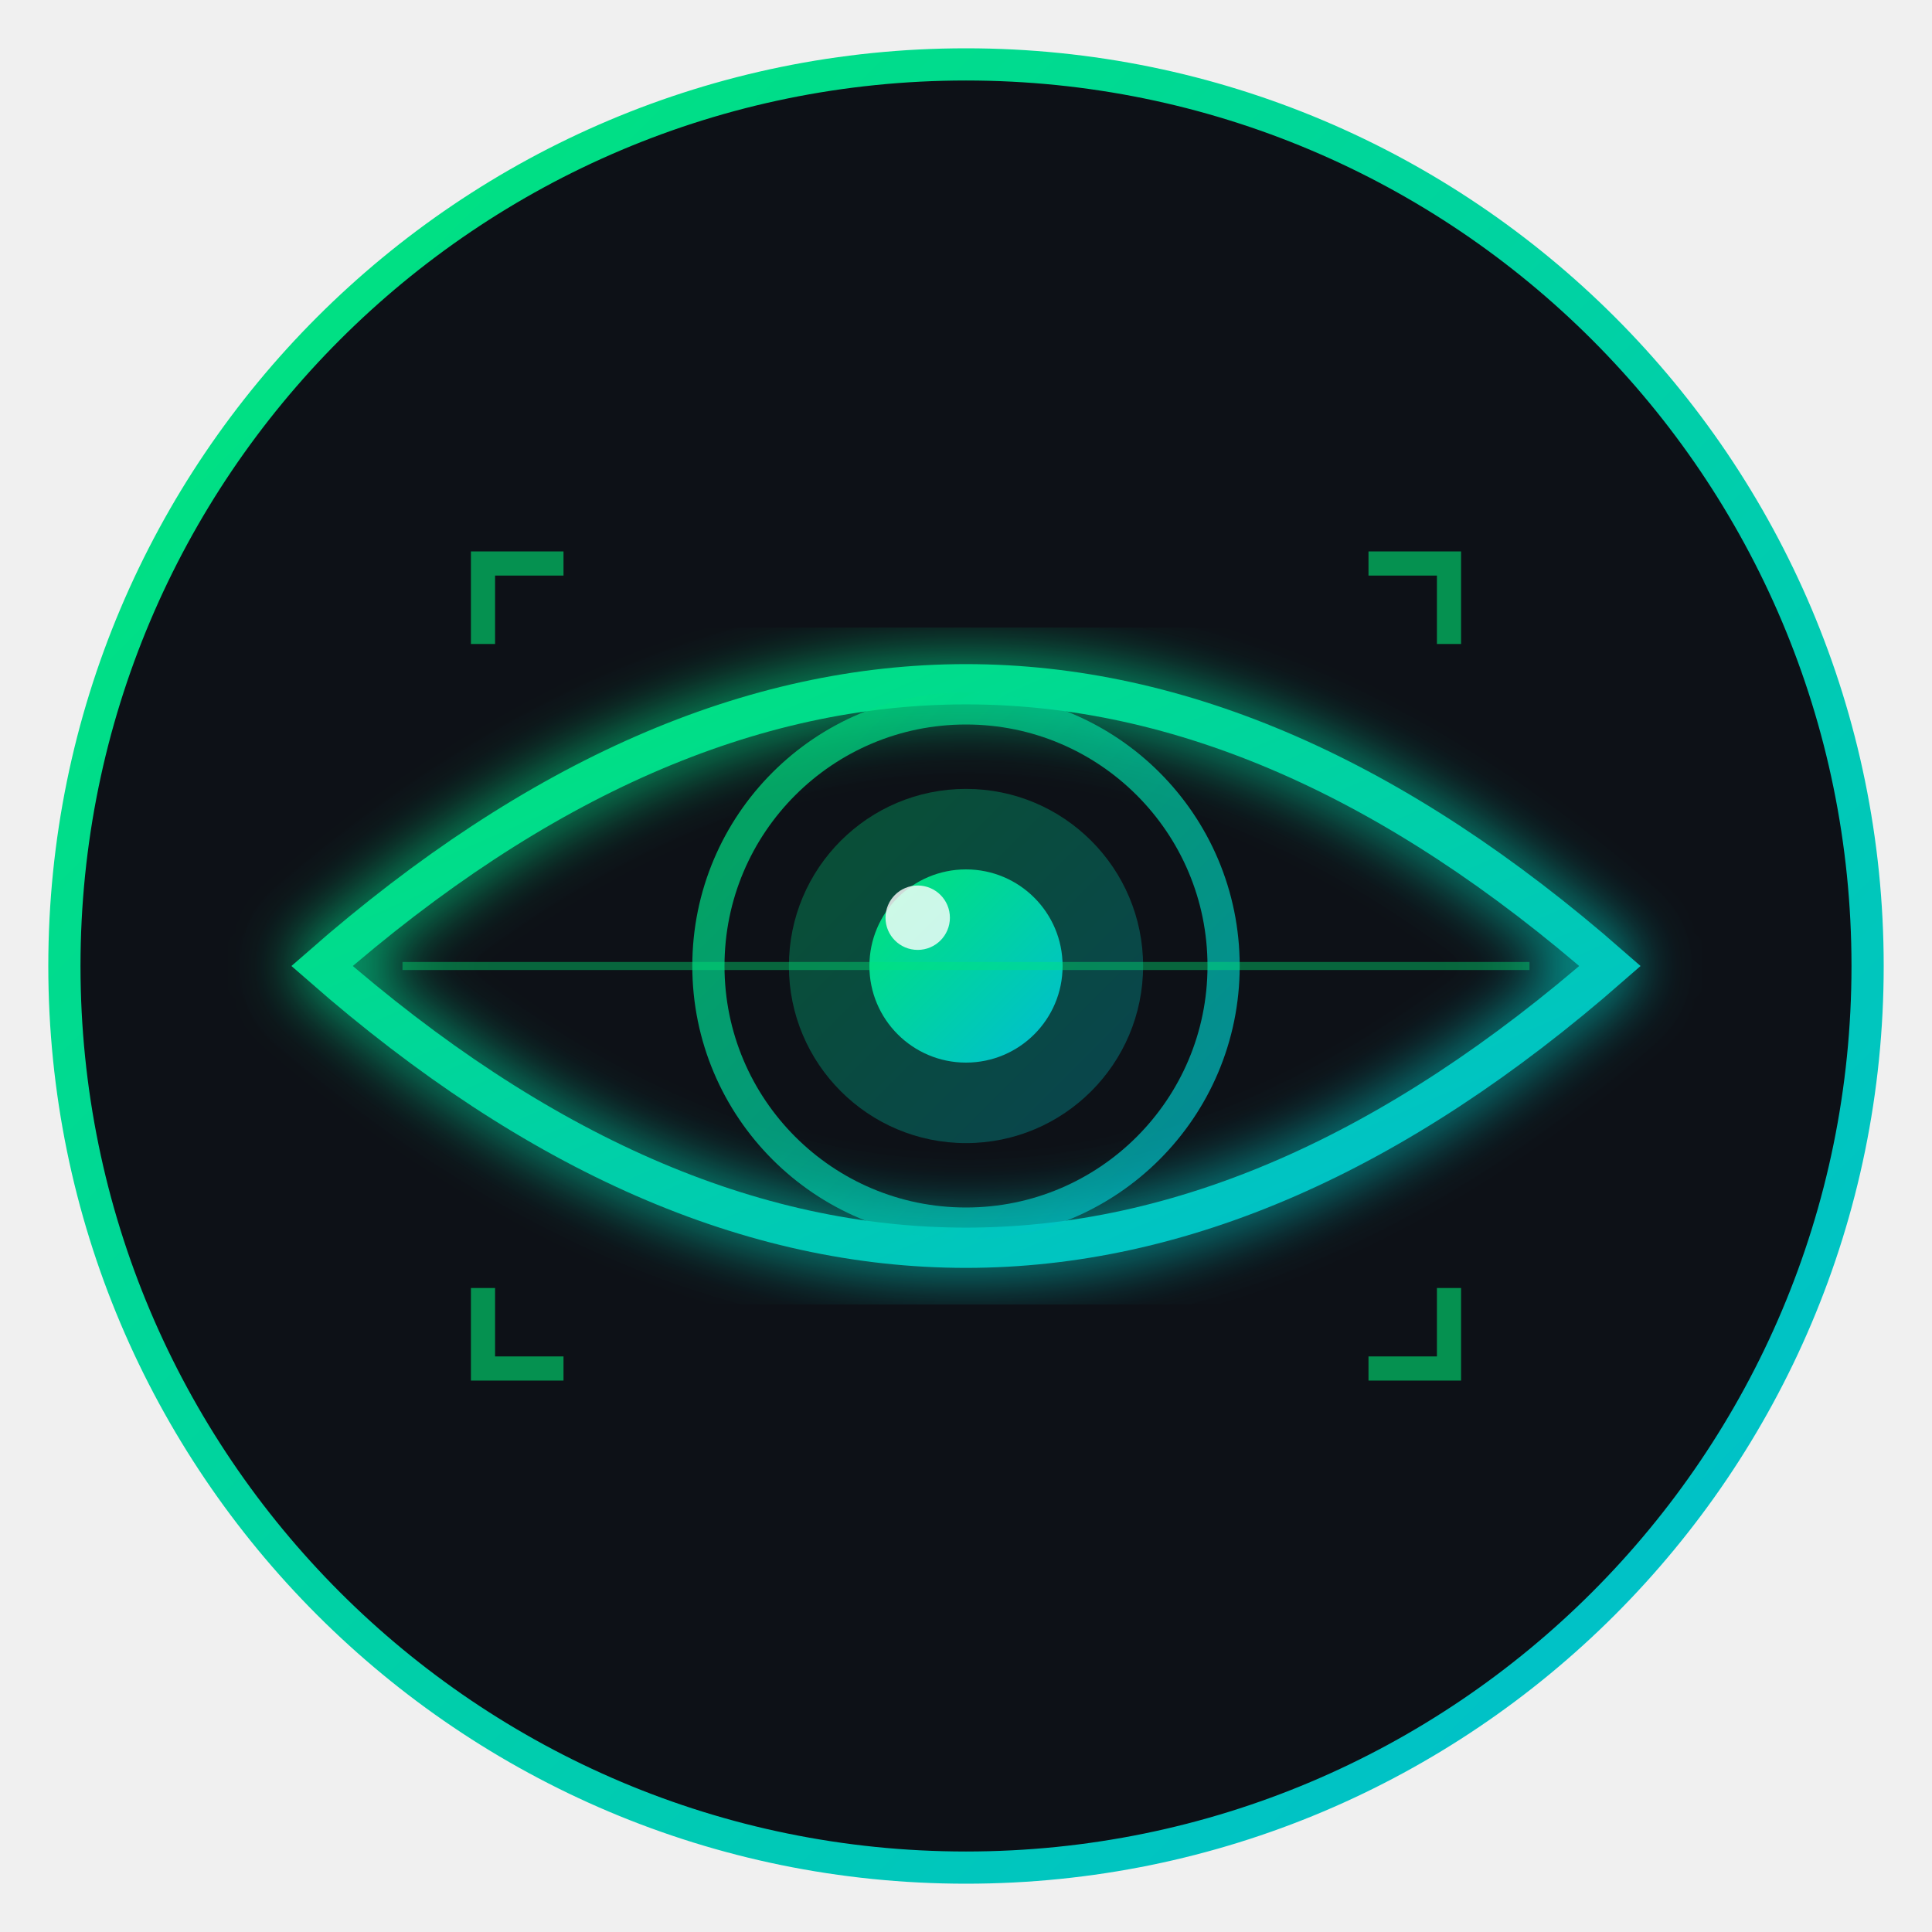
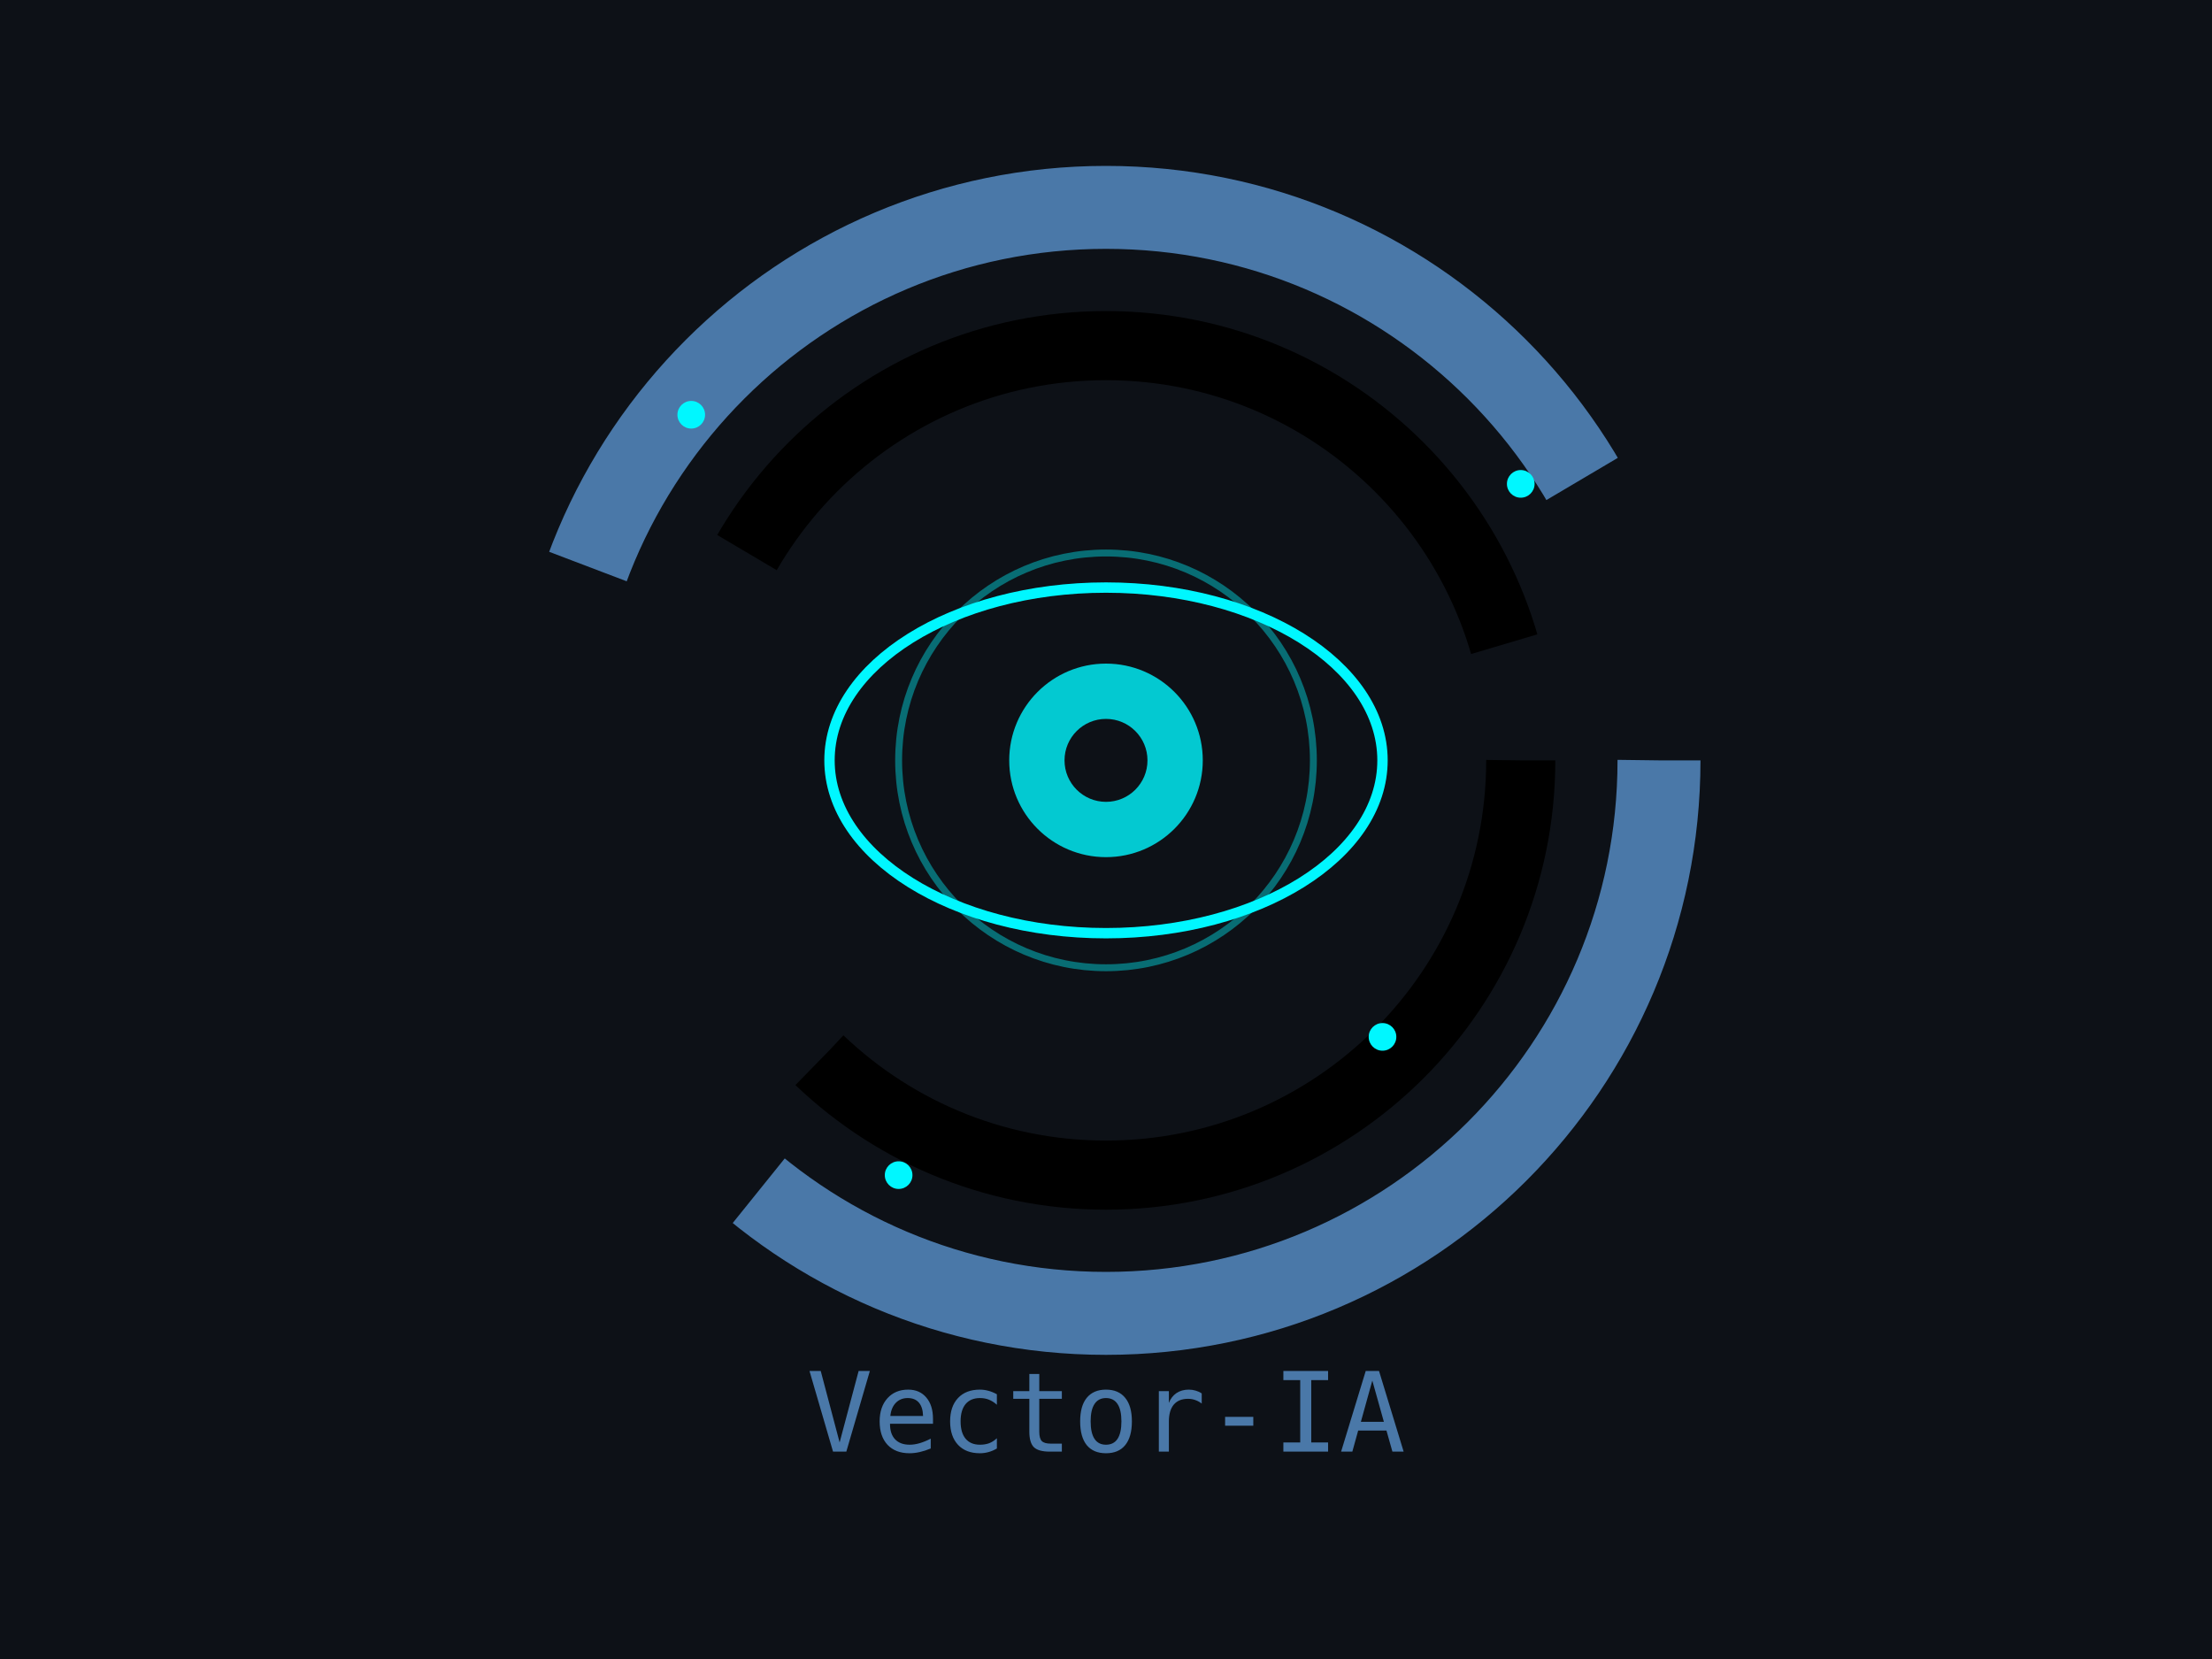
- <svg xmlns="http://www.w3.org/2000/svg" viewBox="0 0 120 120" width="120" height="120">
-   <defs>
-     <linearGradient id="eyeGrad" x1="0%" y1="0%" x2="100%" y2="100%">
-       <stop offset="0%" style="stop-color:#00e676;stop-opacity:1">
-         <animate attributeName="stop-color" values="#00e676;#00bcd4;#e040fb;#00e676" dur="4s" repeatCount="indefinite" />
-       </stop>
-       <stop offset="100%" style="stop-color:#00bcd4;stop-opacity:1">
-         <animate attributeName="stop-color" values="#00bcd4;#e040fb;#00e676;#00bcd4" dur="4s" repeatCount="indefinite" />
-       </stop>
-     </linearGradient>
-     <linearGradient id="irisGrad" x1="0%" y1="0%" x2="100%" y2="100%">
-       <stop offset="0%" style="stop-color:#00e676;stop-opacity:1" />
-       <stop offset="100%" style="stop-color:#00bcd4;stop-opacity:1" />
-     </linearGradient>
-     <filter id="glow">
-       <feGaussianBlur stdDeviation="2" result="blur" />
-       <feMerge>
-         <feMergeNode in="blur" />
-         <feMergeNode in="SourceGraphic" />
-       </feMerge>
-     </filter>
-   </defs>
-   <circle cx="60" cy="60" r="56" fill="#0d1117" stroke="url(#eyeGrad)" stroke-width="2" />
-   <g filter="url(#glow)">
-     <path d="M20 60 Q60 25 100 60 Q60 95 20 60 Z" fill="none" stroke="url(#eyeGrad)" stroke-width="2.5" stroke-linecap="round">
-       <animate attributeName="d" values="M20 60 Q60 25 100 60 Q60 95 20 60 Z;M20 60 Q60 45 100 60 Q60 75 20 60 Z;M20 60 Q60 25 100 60 Q60 95 20 60 Z" dur="3s" repeatCount="indefinite" />
-     </path>
+ <svg xmlns="http://www.w3.org/2000/svg" width="320" height="240" viewBox="0 0 320 240">
+   <rect width="100%" height="100%" fill="#0d1117" />
+   <circle cx="160" cy="110" r="80" fill="none" stroke="#4a78a8" stroke-width="12" stroke-dasharray="180 100">
+     <animateTransform attributeName="transform" type="rotate" from="0 160 110" to="360 160 110" dur="12s" repeatCount="indefinite" />
+   </circle>
+   <circle cx="160" cy="110" r="60" fill="none" stroke="#000000" stroke-width="10" stroke-dasharray="140 80" />
+   <ellipse cx="160" cy="110" rx="40" ry="25" fill="#0d1117" stroke="#00f7ff" stroke-width="1.5" />
+   <circle cx="160" cy="110" r="14" fill="#00f7ff" opacity="0.8">
+     <animate attributeName="r" values="13;16;13" dur="2.5s" repeatCount="indefinite" />
+   </circle>
+   <circle cx="160" cy="110" r="6" fill="#0d1117" />
+   <circle cx="160" cy="110" r="30" fill="none" stroke="#00f7ff" stroke-width="1" opacity="0.4">
+     <animate attributeName="r" values="30;45;30" dur="3s" repeatCount="indefinite" />
+     <animate attributeName="opacity" values="0.4;0;0.4" dur="3s" repeatCount="indefinite" />
+   </circle>
+   <g fill="#00f7ff">
+     <circle cx="100" cy="60" r="2">
+       <animate attributeName="cy" values="60;160;60" dur="5s" repeatCount="indefinite" />
+     </circle>
+     <circle cx="220" cy="70" r="2">
+       <animate attributeName="cy" values="70;150;70" dur="4s" repeatCount="indefinite" />
+     </circle>
+     <circle cx="130" cy="170" r="2">
+       <animate attributeName="cy" values="170;80;170" dur="6s" repeatCount="indefinite" />
+     </circle>
+     <circle cx="200" cy="150" r="2">
+       <animate attributeName="cy" values="150;90;150" dur="4.5s" repeatCount="indefinite" />
+     </circle>
  </g>
-   <circle cx="60" cy="60" r="16" fill="none" stroke="url(#irisGrad)" stroke-width="2" opacity="0.7">
-     <animate attributeName="r" values="16;14;16" dur="3s" repeatCount="indefinite" />
-   </circle>
-   <circle cx="60" cy="60" r="11" fill="url(#irisGrad)" opacity="0.3">
-     <animate attributeName="r" values="11;9;11" dur="3s" repeatCount="indefinite" />
-   </circle>
-   <circle cx="60" cy="60" r="6" fill="url(#eyeGrad)">
-     <animate attributeName="r" values="6;4;6" dur="3s" repeatCount="indefinite" />
-   </circle>
-   <circle cx="57" cy="57" r="2" fill="white" opacity="0.8">
-     <animate attributeName="opacity" values="0.8;0.4;0.8" dur="2s" repeatCount="indefinite" />
-   </circle>
-   <line x1="25" y1="60" x2="95" y2="60" stroke="#00e676" stroke-width="0.5" opacity="0.4">
-     <animate attributeName="y1" values="45;75;45" dur="2s" repeatCount="indefinite" />
-     <animate attributeName="y2" values="45;75;45" dur="2s" repeatCount="indefinite" />
-     <animate attributeName="opacity" values="0.4;0.1;0.4" dur="2s" repeatCount="indefinite" />
-   </line>
-   <g stroke="#00e676" stroke-width="1.5" fill="none" opacity="0.6">
-     <path d="M30 40 L30 35 L35 35" />
-     <path d="M90 40 L90 35 L85 35" />
-     <path d="M30 80 L30 85 L35 85" />
-     <path d="M90 80 L90 85 L85 85" />
-     <animate attributeName="opacity" values="0.6;0.2;0.6" dur="2s" repeatCount="indefinite" />
-   </g>
+   <text x="160" y="210" text-anchor="middle" fill="#4a78a8" font-size="16" font-family="monospace">
+     Vector-IA
+   </text>
</svg>
